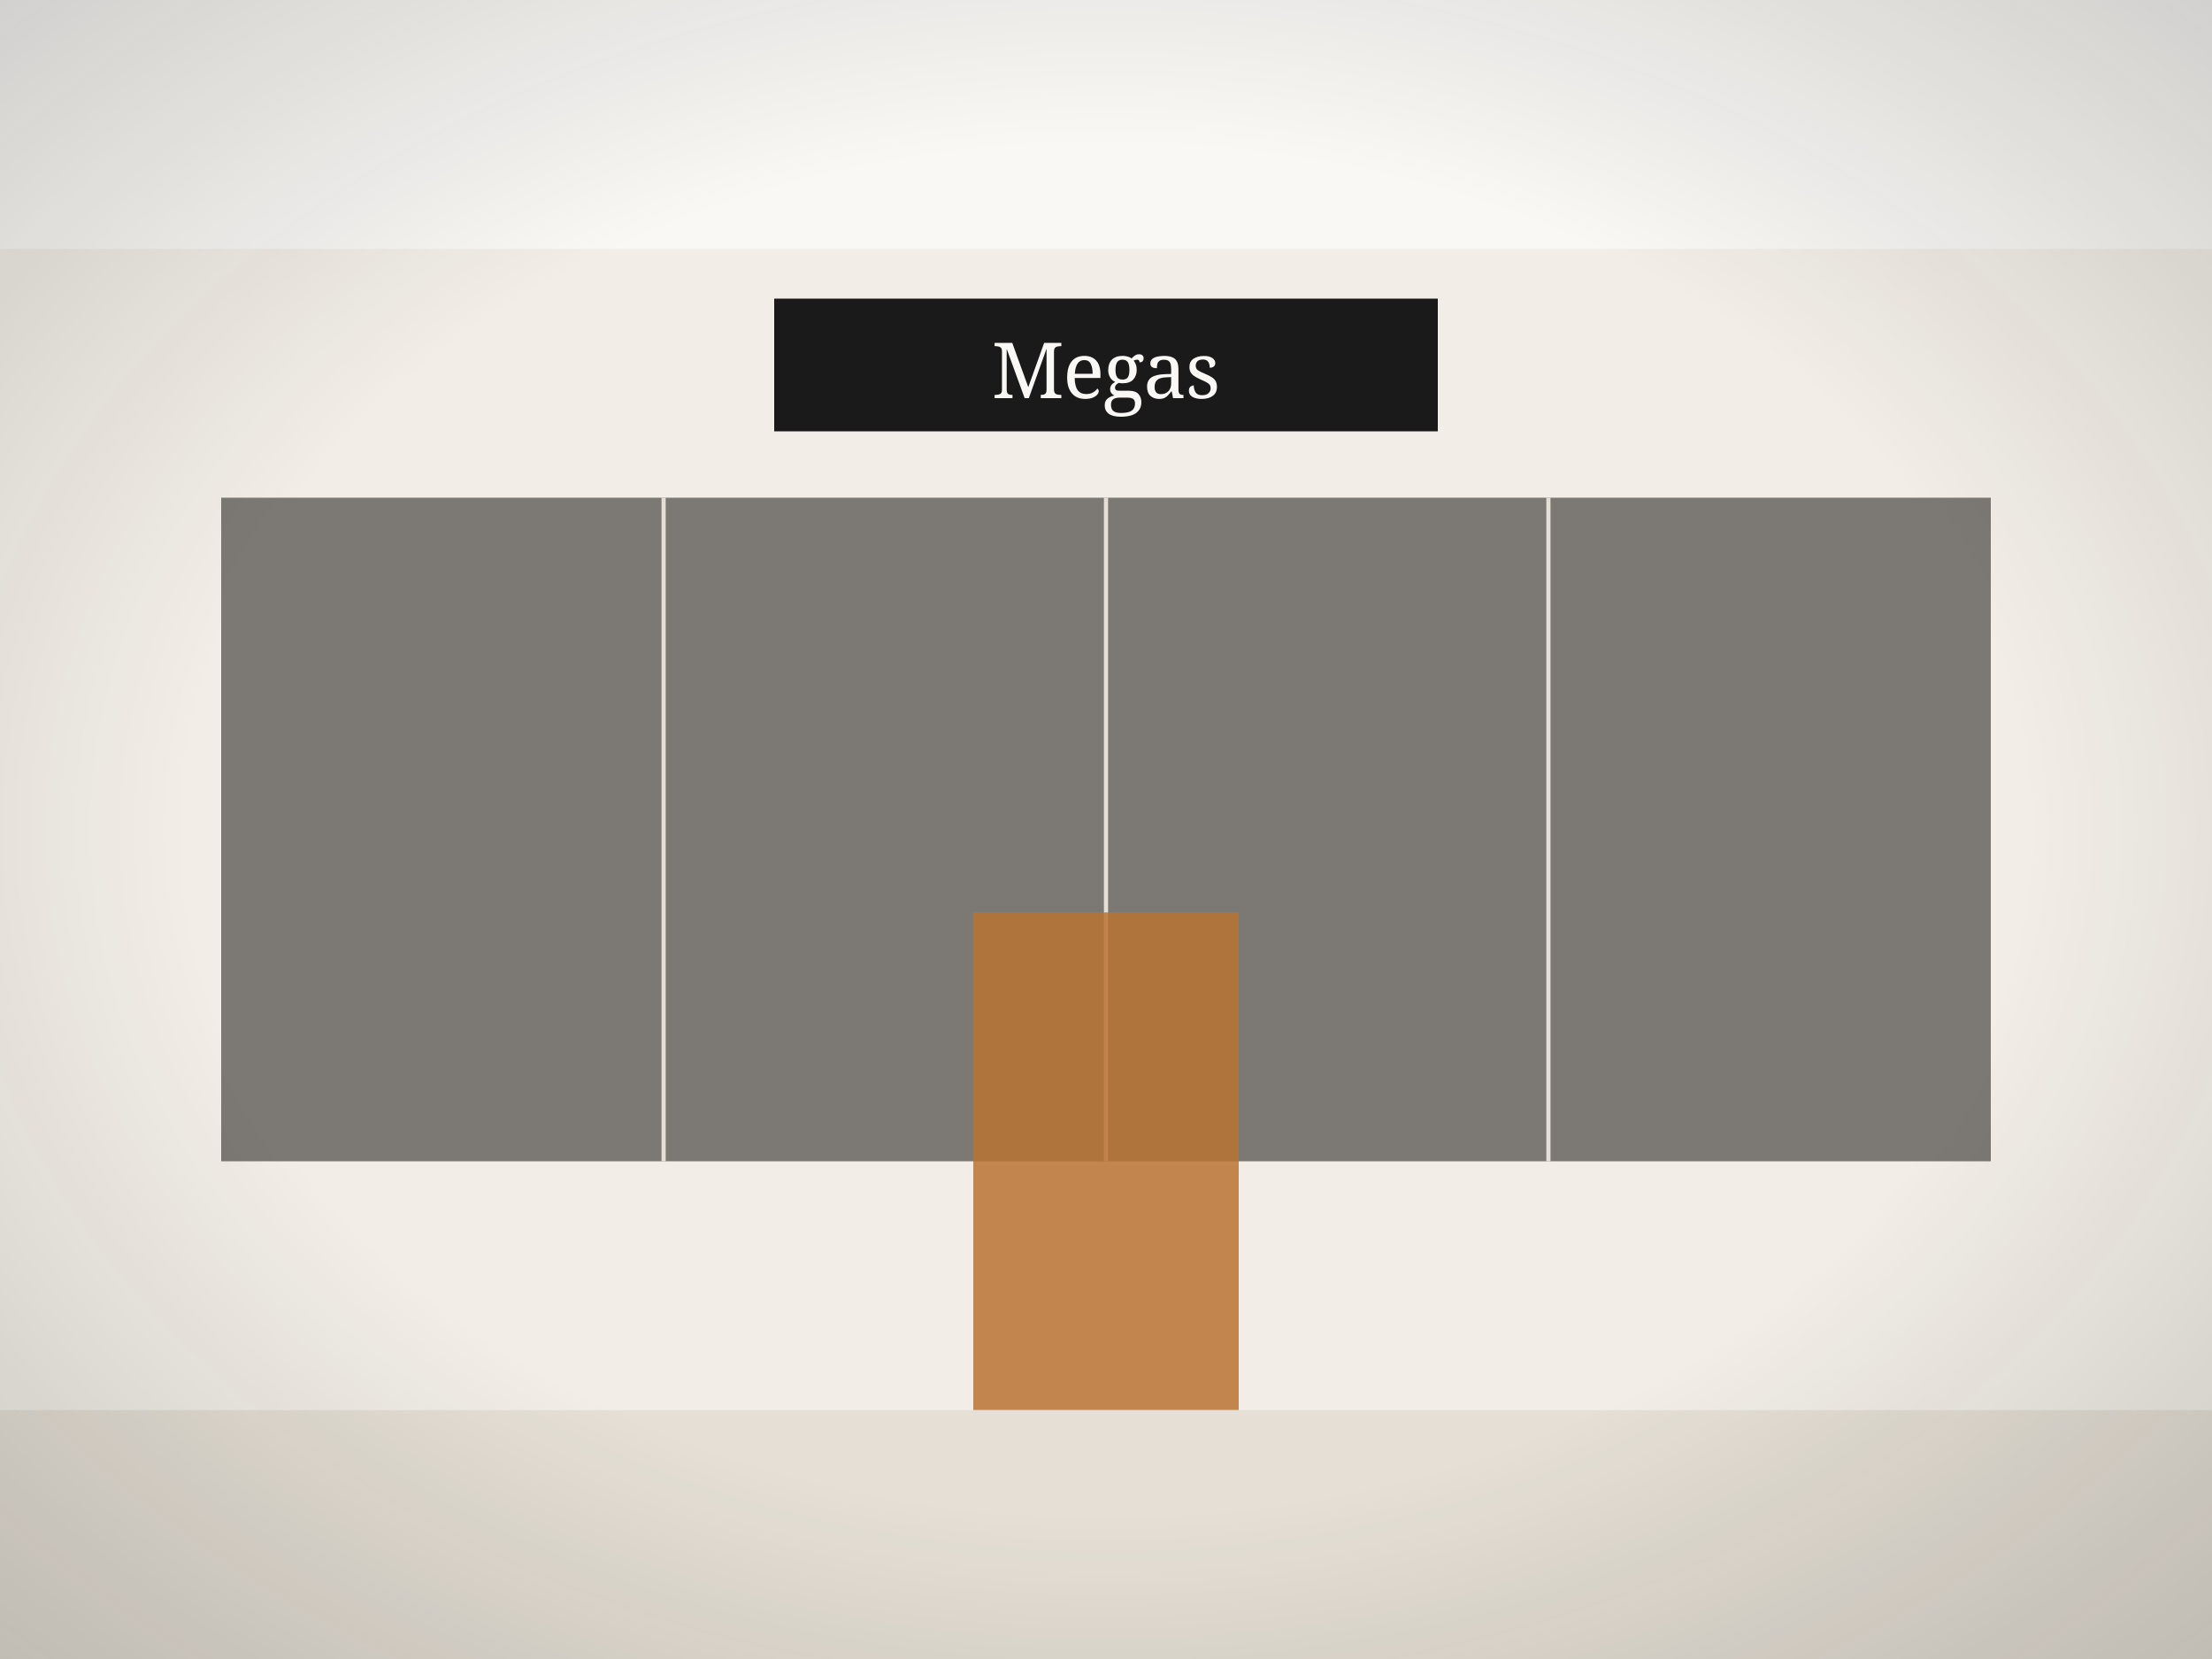
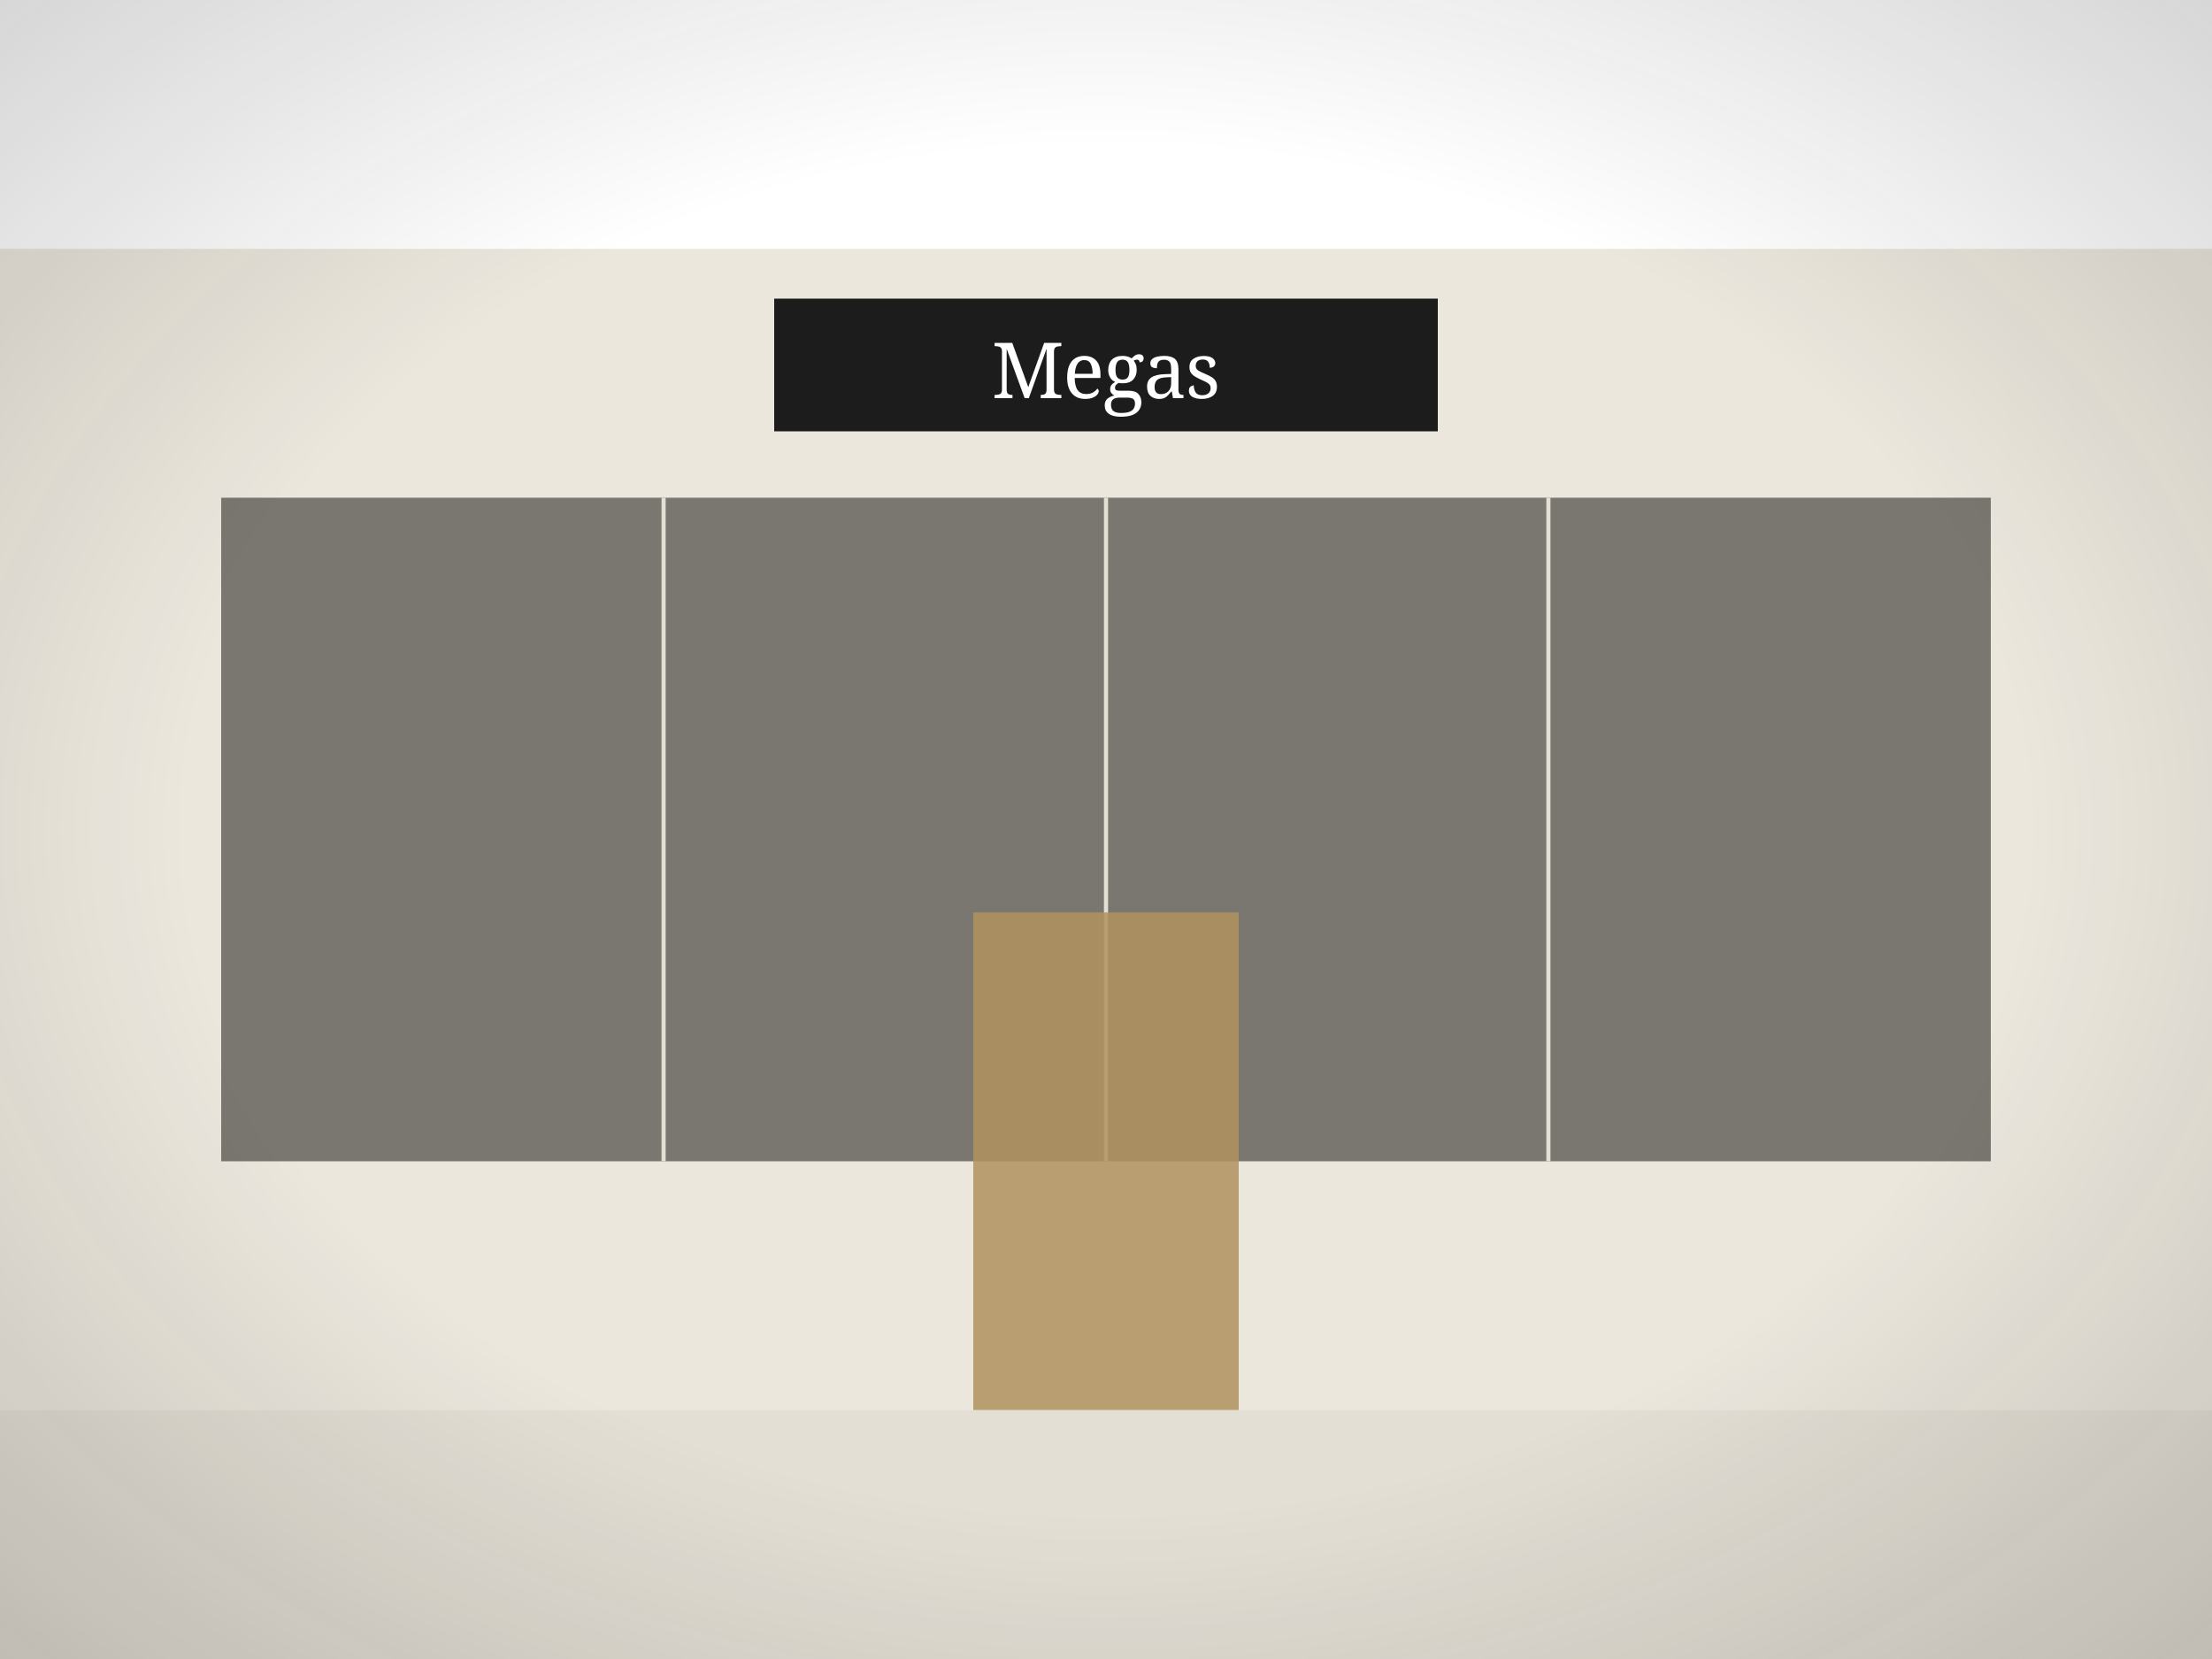
<svg xmlns="http://www.w3.org/2000/svg" viewBox="0 0 1600 1200" preserveAspectRatio="xMidYMid slice" role="img" aria-label="Megas Hair Salon exterior on Pacific Street, Coquitlam">
  <defs>
    <linearGradient id="warmVertical" x1="0" y1="0" x2="0" y2="1">
-       <stop offset="0%" stop-color="#FAF8F5" />
-       <stop offset="55%" stop-color="#F2EEE7" />
-       <stop offset="100%" stop-color="#E5DFD5" />
+       <stop offset="0%" stop-color="#FFFFFF" />
+       <stop offset="55%" stop-color="#ECE7DD" />
+       <stop offset="100%" stop-color="#E4DFD5" />
    </linearGradient>
    <linearGradient id="warmDiagonal" x1="0" y1="0" x2="1" y2="1">
-       <stop offset="0%" stop-color="#F2EEE7" />
-       <stop offset="100%" stop-color="#E5DFD5" />
+       <stop offset="0%" stop-color="#ECE7DD" />
+       <stop offset="100%" stop-color="#E4DFD5" />
    </linearGradient>
    <radialGradient id="softVignette" cx="50%" cy="50%" r="75%">
      <stop offset="55%" stop-color="rgba(0,0,0,0)" />
      <stop offset="100%" stop-color="rgba(26,26,26,0.20)" />
    </radialGradient>
    <linearGradient id="inkToAccent" x1="0" y1="0" x2="0" y2="1">
-       <stop offset="0%" stop-color="#1A1A1A" />
+       <stop offset="0%" stop-color="#1C1C1C" />
      <stop offset="70%" stop-color="#3D3A36" />
-       <stop offset="100%" stop-color="#8A5524" />
+       <stop offset="100%" stop-color="#8C7043" />
    </linearGradient>
  </defs>
-   <rect width="1600" height="660" fill="#FAF8F5" />
-   <rect x="0" y="180" width="1600" height="840" fill="#F2EEE7" />
+   <rect width="1600" height="660" fill="#FFFFFF" />
+   <rect x="0" y="180" width="1600" height="840" fill="#ECE7DD" />
  <rect x="160" y="360" width="1280" height="480" fill="#3D3A36" opacity="0.65" />
-   <g stroke="#E5DFD5" stroke-width="3">
+   <g stroke="#E4DFD5" stroke-width="3">
    <line x1="480" y1="360" x2="480" y2="840" />
    <line x1="800" y1="360" x2="800" y2="840" />
    <line x1="1120" y1="360" x2="1120" y2="840" />
  </g>
-   <rect x="560" y="216" width="480" height="96" fill="#1A1A1A" />
-   <text x="800" y="288" font-family="Georgia, serif" font-size="56" fill="#FAF8F5" text-anchor="middle" font-weight="500" letter-spacing="-1">Megas</text>
-   <rect x="704" y="660" width="192" height="360" fill="#B87333" opacity="0.85" />
-   <rect x="0" y="1020" width="1600" height="180" fill="#E5DFD5" />
+   <rect x="560" y="216" width="480" height="96" fill="#1C1C1C" />
+   <text x="800" y="288" font-family="Georgia, serif" font-size="56" fill="#FFFFFF" text-anchor="middle" font-weight="500" letter-spacing="-1">Megas</text>
+   <rect x="704" y="660" width="192" height="360" fill="#B0925E" opacity="0.85" />
+   <rect x="0" y="1020" width="1600" height="180" fill="#E4DFD5" />
  <rect width="1600" height="1200" fill="url(#softVignette)" />
</svg>
